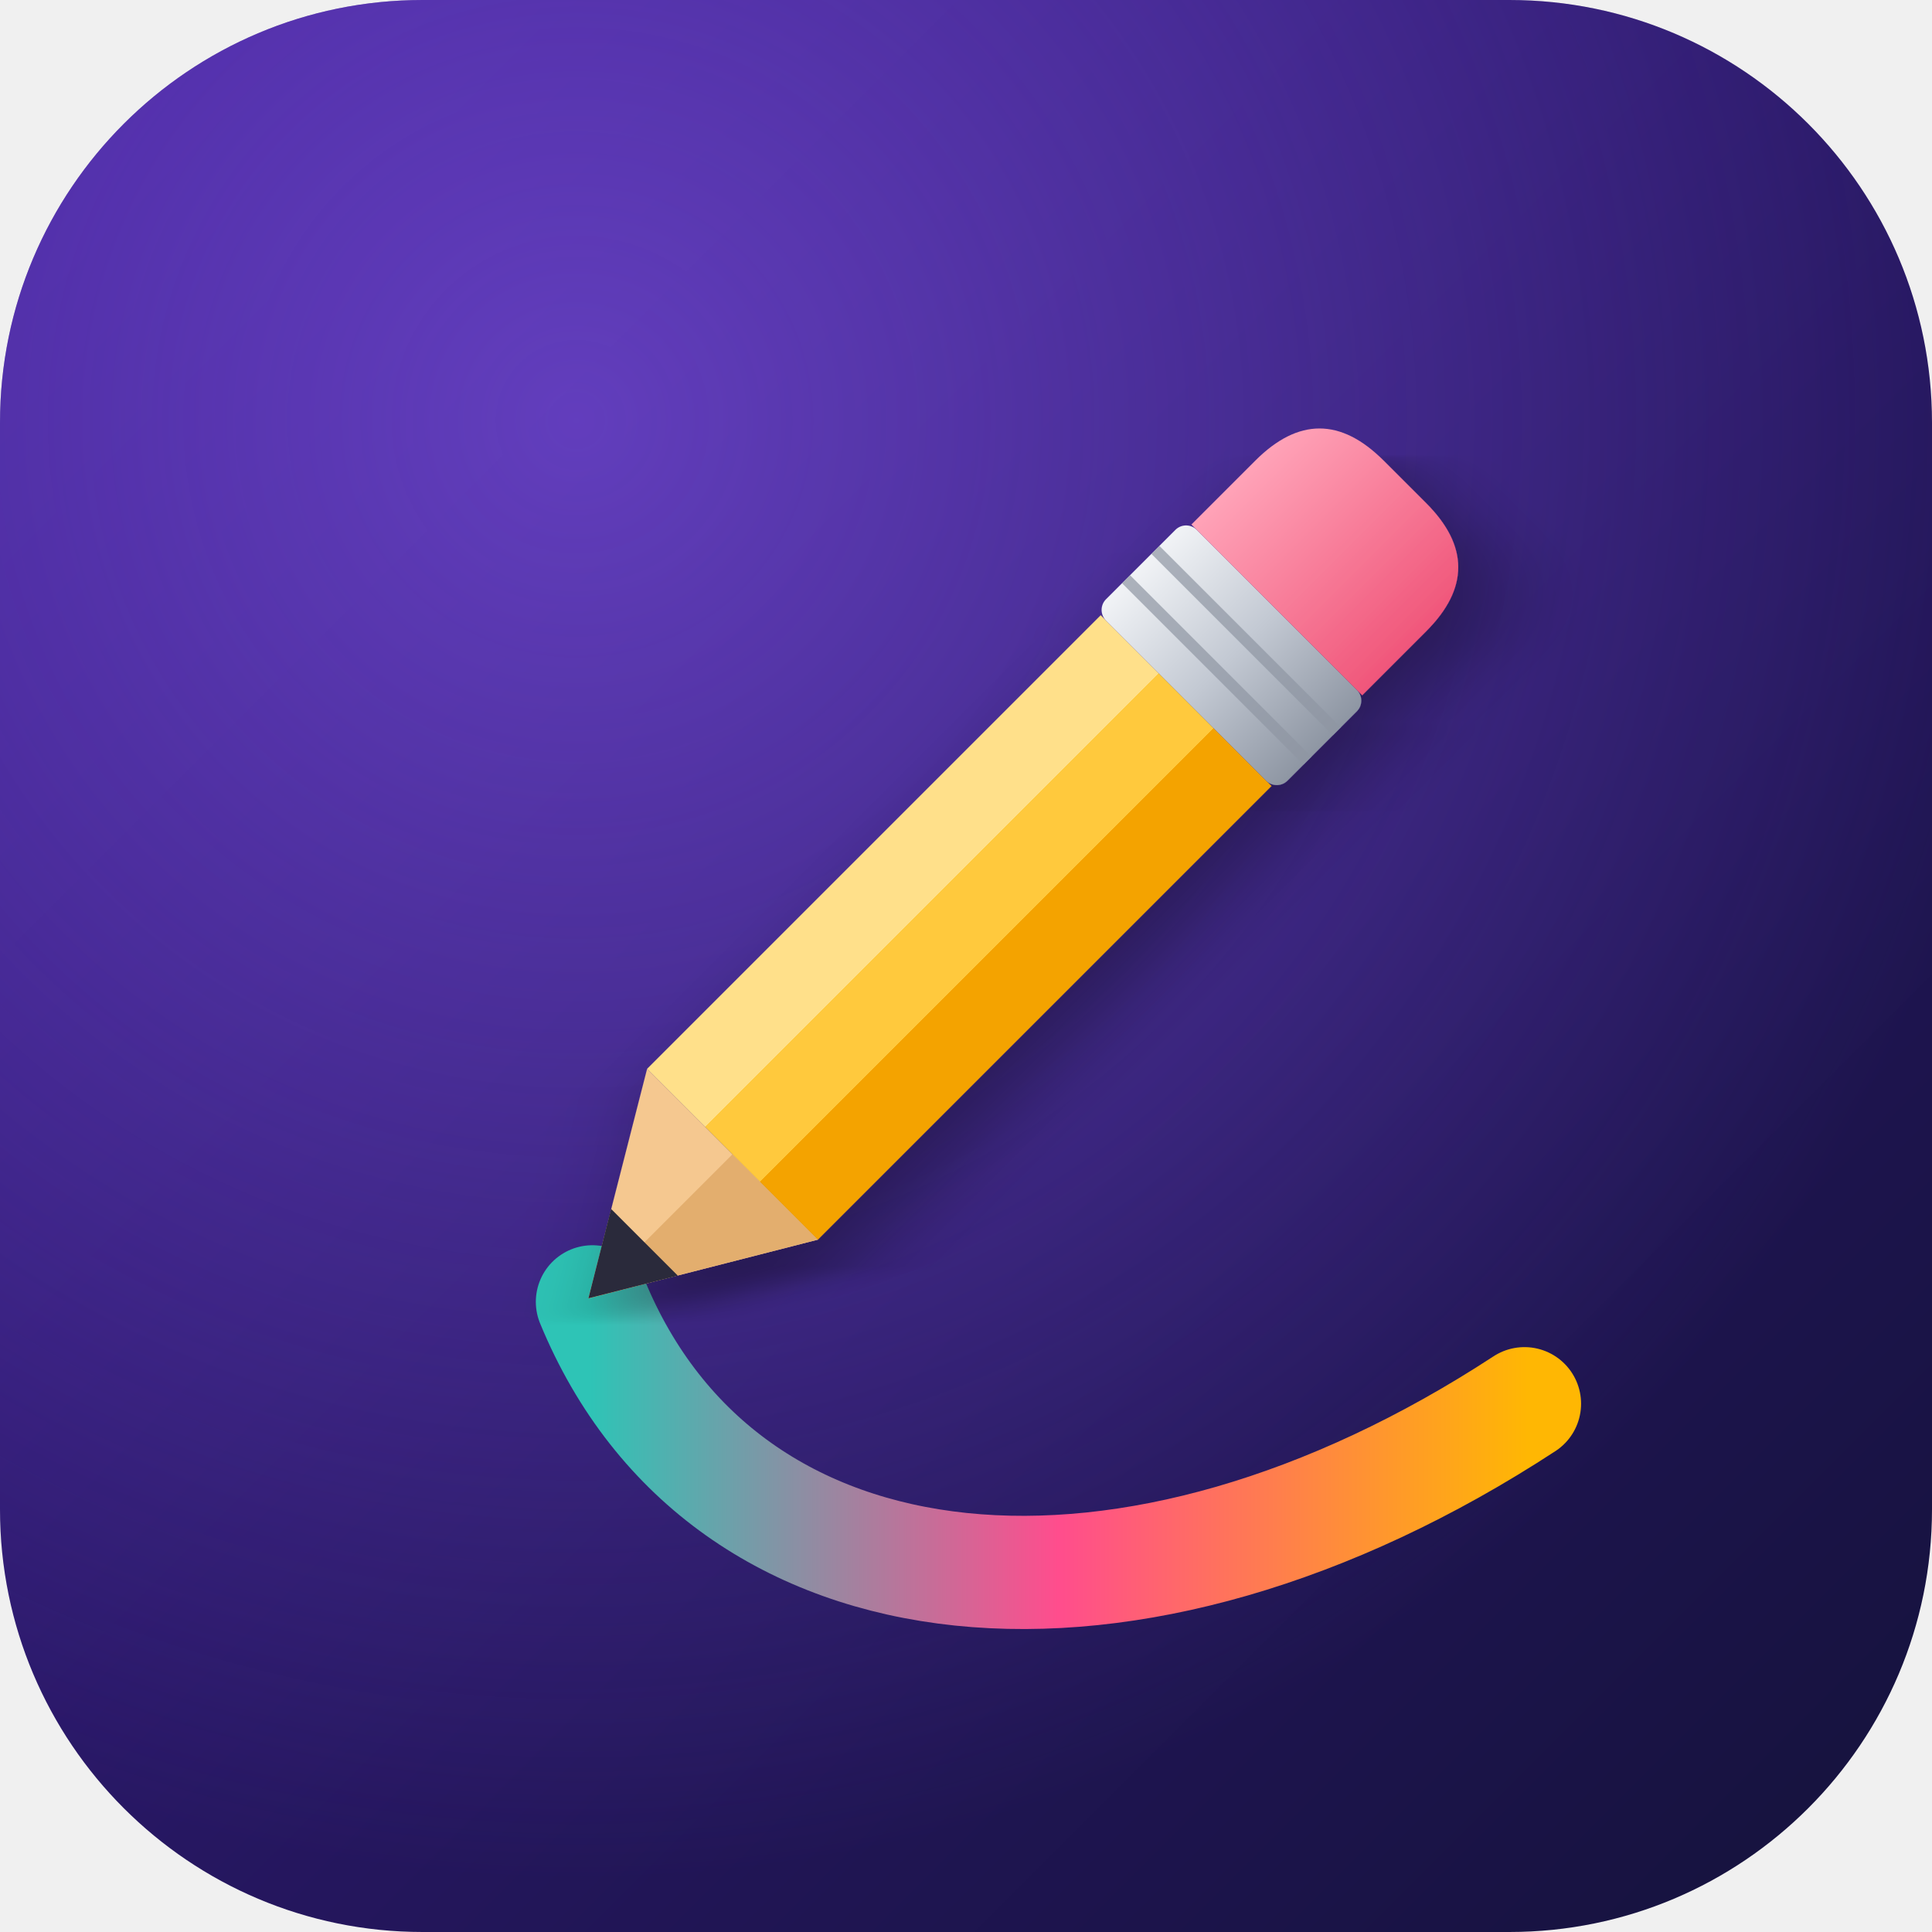
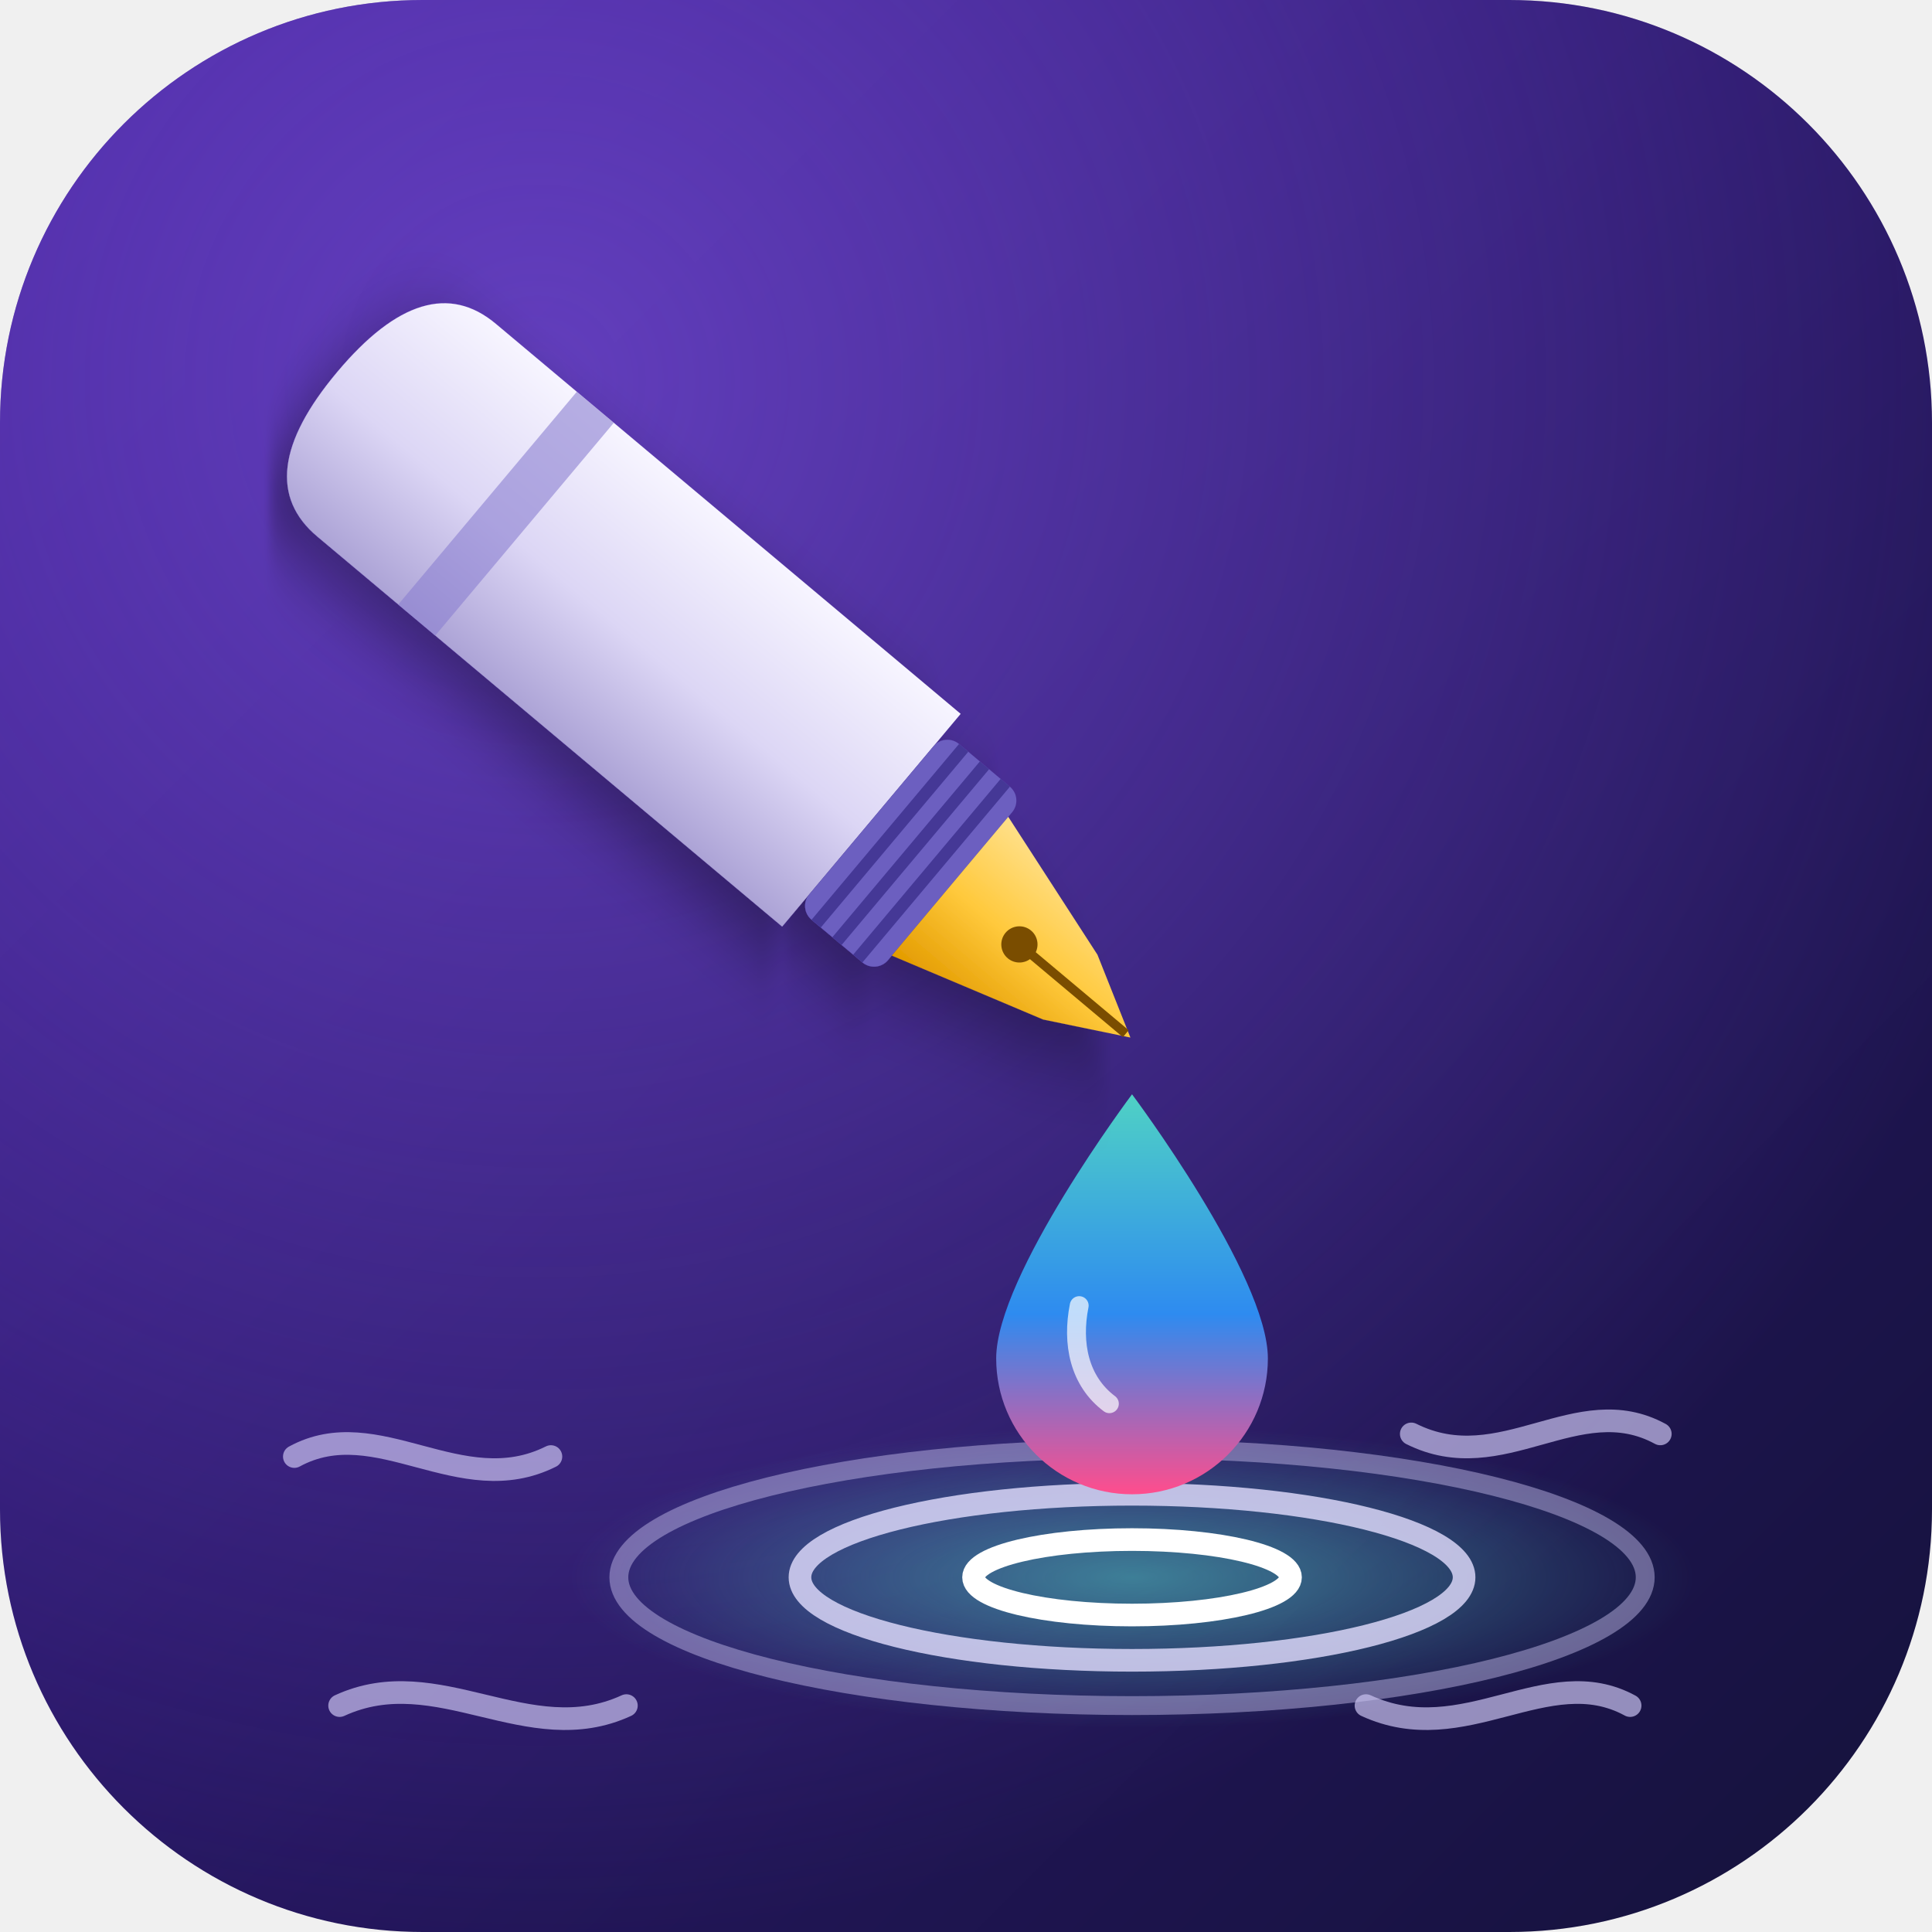
<svg xmlns="http://www.w3.org/2000/svg" viewBox="0 0 512 512" width="512" height="512">
  <defs>
    <linearGradient id="bg" x1="0" y1="0" x2="1" y2="1">
      <stop offset="0" stop-color="#3A1C8C" />
      <stop offset="1" stop-color="#14123A" />
    </linearGradient>
-     <radialGradient id="glow" cx="0.3" cy="0.22" r="0.75">
+     <radialGradient id="glow" cx="0.28" cy="0.2" r="0.8">
      <stop offset="0" stop-color="#8B5CF6" stop-opacity="0.55" />
      <stop offset="1" stop-color="#8B5CF6" stop-opacity="0" />
    </radialGradient>
-     <linearGradient id="stroke" x1="0" y1="0" x2="1" y2="0">
-       <stop offset="0" stop-color="#2EC4B6" />
-       <stop offset="0.5" stop-color="#FF4D8D" />
-       <stop offset="1" stop-color="#FFB703" />
+     <linearGradient id="body" x1="0" y1="0" x2="0" y2="1">
+       <stop offset="0" stop-color="#F7F5FF" />
+       <stop offset="0.55" stop-color="#DCD6F5" />
+       <stop offset="1" stop-color="#ACA3D6" />
    </linearGradient>
-     <linearGradient id="body" x1="0" y1="0" x2="0" y2="1">
+     <linearGradient id="ink" x1="0" y1="0" x2="0" y2="1">
+       <stop offset="0" stop-color="#4FD1C5" />
+       <stop offset="0.55" stop-color="#2E8BF0" />
+       <stop offset="1" stop-color="#FF4D8D" />
+     </linearGradient>
+     <linearGradient id="nib" x1="0" y1="0" x2="0" y2="1">
      <stop offset="0" stop-color="#FFE08A" />
-       <stop offset="0.34" stop-color="#FFE08A" />
-       <stop offset="0.34" stop-color="#FFC93C" />
-       <stop offset="0.66" stop-color="#FFC93C" />
-       <stop offset="0.66" stop-color="#F4A300" />
-       <stop offset="1" stop-color="#F4A300" />
+       <stop offset="0.5" stop-color="#FFC93C" />
+       <stop offset="1" stop-color="#E39B00" />
    </linearGradient>
-     <linearGradient id="ferrule" x1="0" y1="0" x2="0" y2="1">
-       <stop offset="0" stop-color="#F1F3F6" />
-       <stop offset="0.5" stop-color="#C3C9D3" />
-       <stop offset="1" stop-color="#8E96A3" />
-     </linearGradient>
-     <linearGradient id="eraser" x1="0" y1="0" x2="0" y2="1">
-       <stop offset="0" stop-color="#FFA3B8" />
-       <stop offset="1" stop-color="#F0567A" />
-     </linearGradient>
+     <radialGradient id="pool" cx="0.5" cy="0.5" r="0.5">
+       <stop offset="0" stop-color="#4FD1C5" stop-opacity="0.55" />
+       <stop offset="1" stop-color="#4FD1C5" stop-opacity="0" />
+     </radialGradient>
    <filter id="shadow" x="-30%" y="-30%" width="160%" height="160%">
      <feDropShadow dx="0" dy="10" stdDeviation="10" flood-color="#000000" flood-opacity="0.35" />
    </filter>
  </defs>
  <rect width="512" height="512" rx="112" fill="url(#bg)" />
  <rect width="512" height="512" rx="112" fill="url(#glow)" />
-   <path d="M 157 345 C 192 430, 300 440, 404 372" fill="none" stroke="url(#stroke)" stroke-width="30" stroke-linecap="round" />
-   <g transform="translate(262 238) rotate(-45)" filter="url(#shadow)">
-     <path d="M -150 0 L -96 -32 L -96 32 Z" fill="#F5C890" />
-     <path d="M -150 0 L -96 0 L -96 32 Z" fill="#E3AE6E" />
-     <path d="M -150 0 L -129 -12.5 L -129 12.5 Z" fill="#2B2B3A" />
-     <rect x="-96" y="-32" width="170" height="64" fill="url(#body)" />
-     <rect x="74" y="-34" width="34" height="68" rx="4" fill="url(#ferrule)" />
-     <rect x="84" y="-34" width="3" height="68" fill="#8E96A3" opacity="0.7" />
-     <rect x="95" y="-34" width="3" height="68" fill="#8E96A3" opacity="0.7" />
-     <path d="M 108 -32 L 132 -32 Q 156 -32 156 -8 L 156 8 Q 156 32 132 32 L 108 32 Z" fill="url(#eraser)" />
+   <ellipse cx="300" cy="418" rx="150" ry="40" fill="url(#pool)" />
+   <ellipse cx="300" cy="418" rx="136" ry="34" fill="none" stroke="#C9C2F0" stroke-width="5" opacity="0.45" />
+   <ellipse cx="300" cy="418" rx="88" ry="22" fill="none" stroke="#E4DFFF" stroke-width="6" opacity="0.8" />
+   <ellipse cx="300" cy="418" rx="42" ry="10" fill="none" stroke="#FFFFFF" stroke-width="6" />
+   <g fill="none" stroke="#C9C2F0" stroke-width="6" stroke-linecap="round" opacity="0.7">
+     <path d="M 78 386 C 100 374, 122 398, 146 386" />
+     <path d="M 90 452 C 116 440, 140 464, 166 452" />
+     <path d="M 440 380 C 418 368, 398 392, 374 380" />
+     <path d="M 432 452 C 410 440, 388 464, 362 452" />
+   </g>
+   <path d="M 300 290 C 300 290, 264 338, 264 360 A 36 36 0 0 0 336 360 C 336 338, 300 290, 300 290 Z" fill="url(#ink)" />
+   <path d="M 286 346 C 284 356, 286 366, 294 372" fill="none" stroke="#FFFFFF" stroke-width="5" stroke-linecap="round" opacity="0.7" />
+   <g transform="translate(215 204) rotate(40) scale(0.8)" filter="url(#shadow)">
+     <path d="M -175 -46 L 26 -46 L 26 46 L -175 46 Q -205 46 -205 0 Q -205 -46 -175 -46 Z" fill="url(#body)" />
+     <rect x="-140" y="-46" width="16" height="92" fill="#8B7FD0" opacity="0.6" />
+     <rect x="26" y="-38" width="34" height="76" rx="6" fill="#6C5FC0" />
+     <g stroke="#3A2E8C" stroke-width="4" opacity="0.8">
+       <line x1="34" y1="-38" x2="34" y2="38" />
+       <line x1="43" y1="-38" x2="43" y2="38" />
+       <line x1="52" y1="-38" x2="52" y2="38" />
+     </g>
+     <path d="M 60 -30 L 112 -14 L 138 0 L 112 14 L 60 30 Z" fill="url(#nib)" />
+     <line x1="92" y1="0" x2="136" y2="0" stroke="#7A4E00" stroke-width="3" />
+     <circle cx="90" cy="0" r="6" fill="#7A4E00" />
  </g>
</svg>
